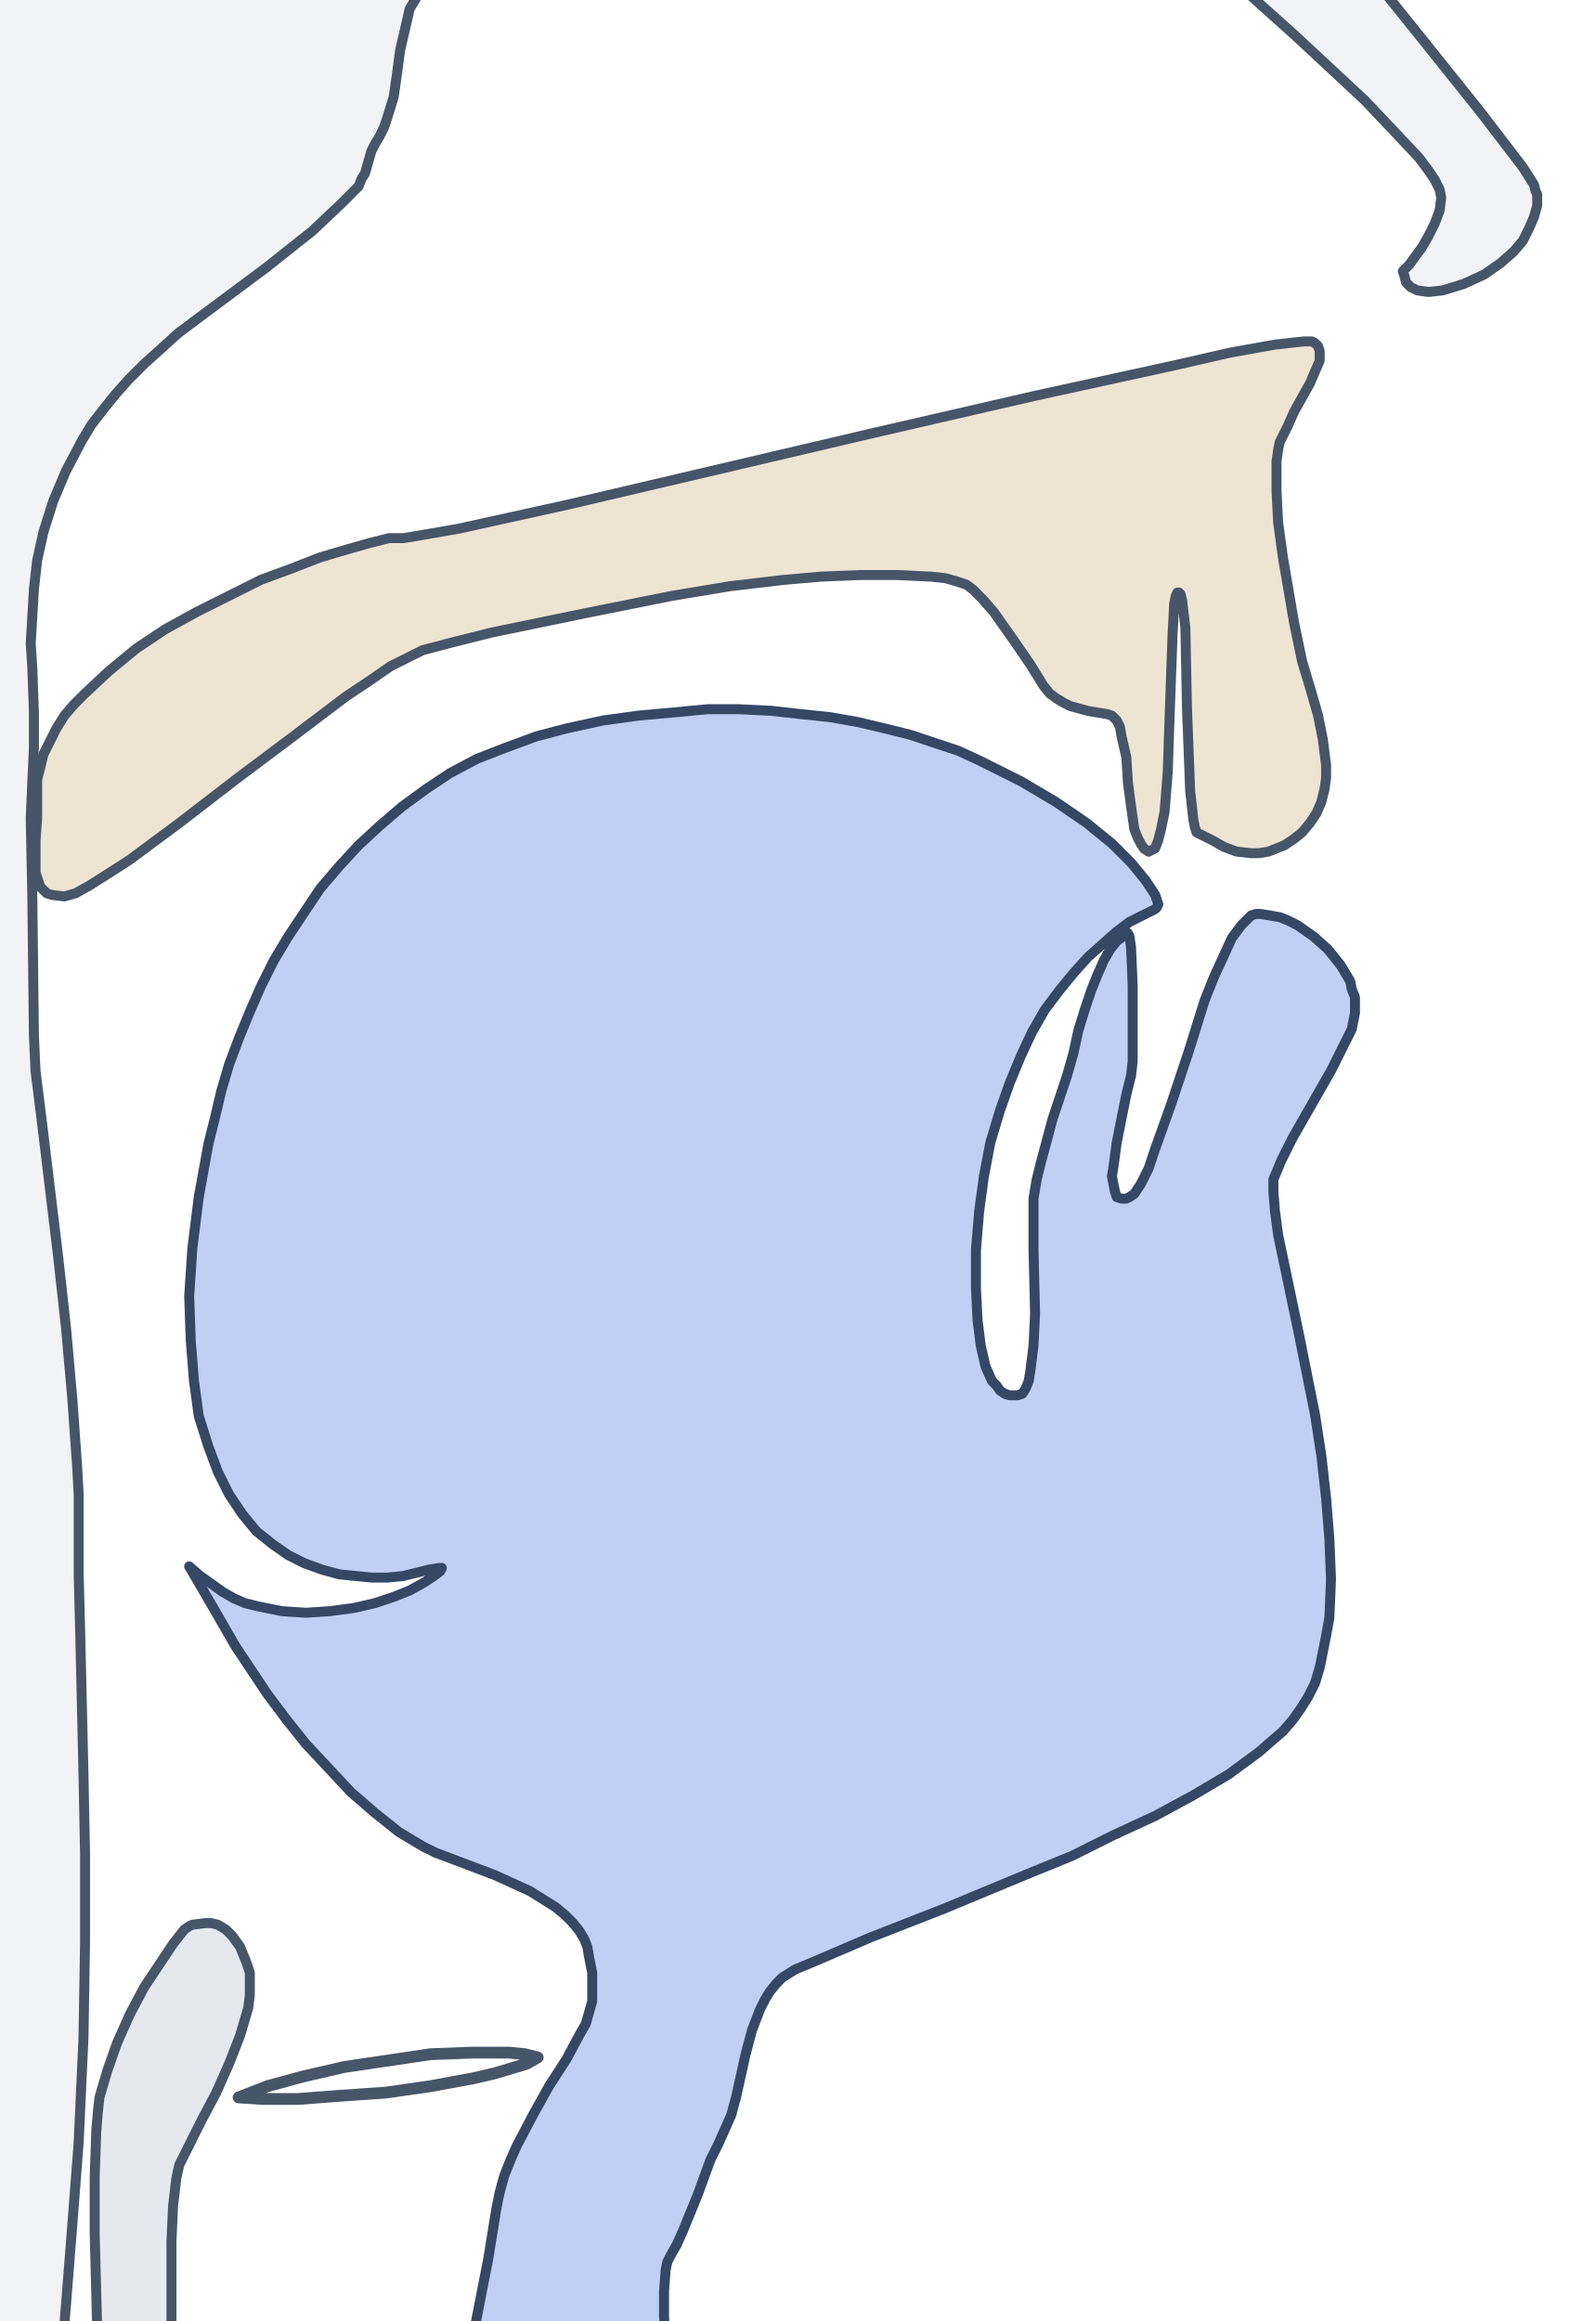
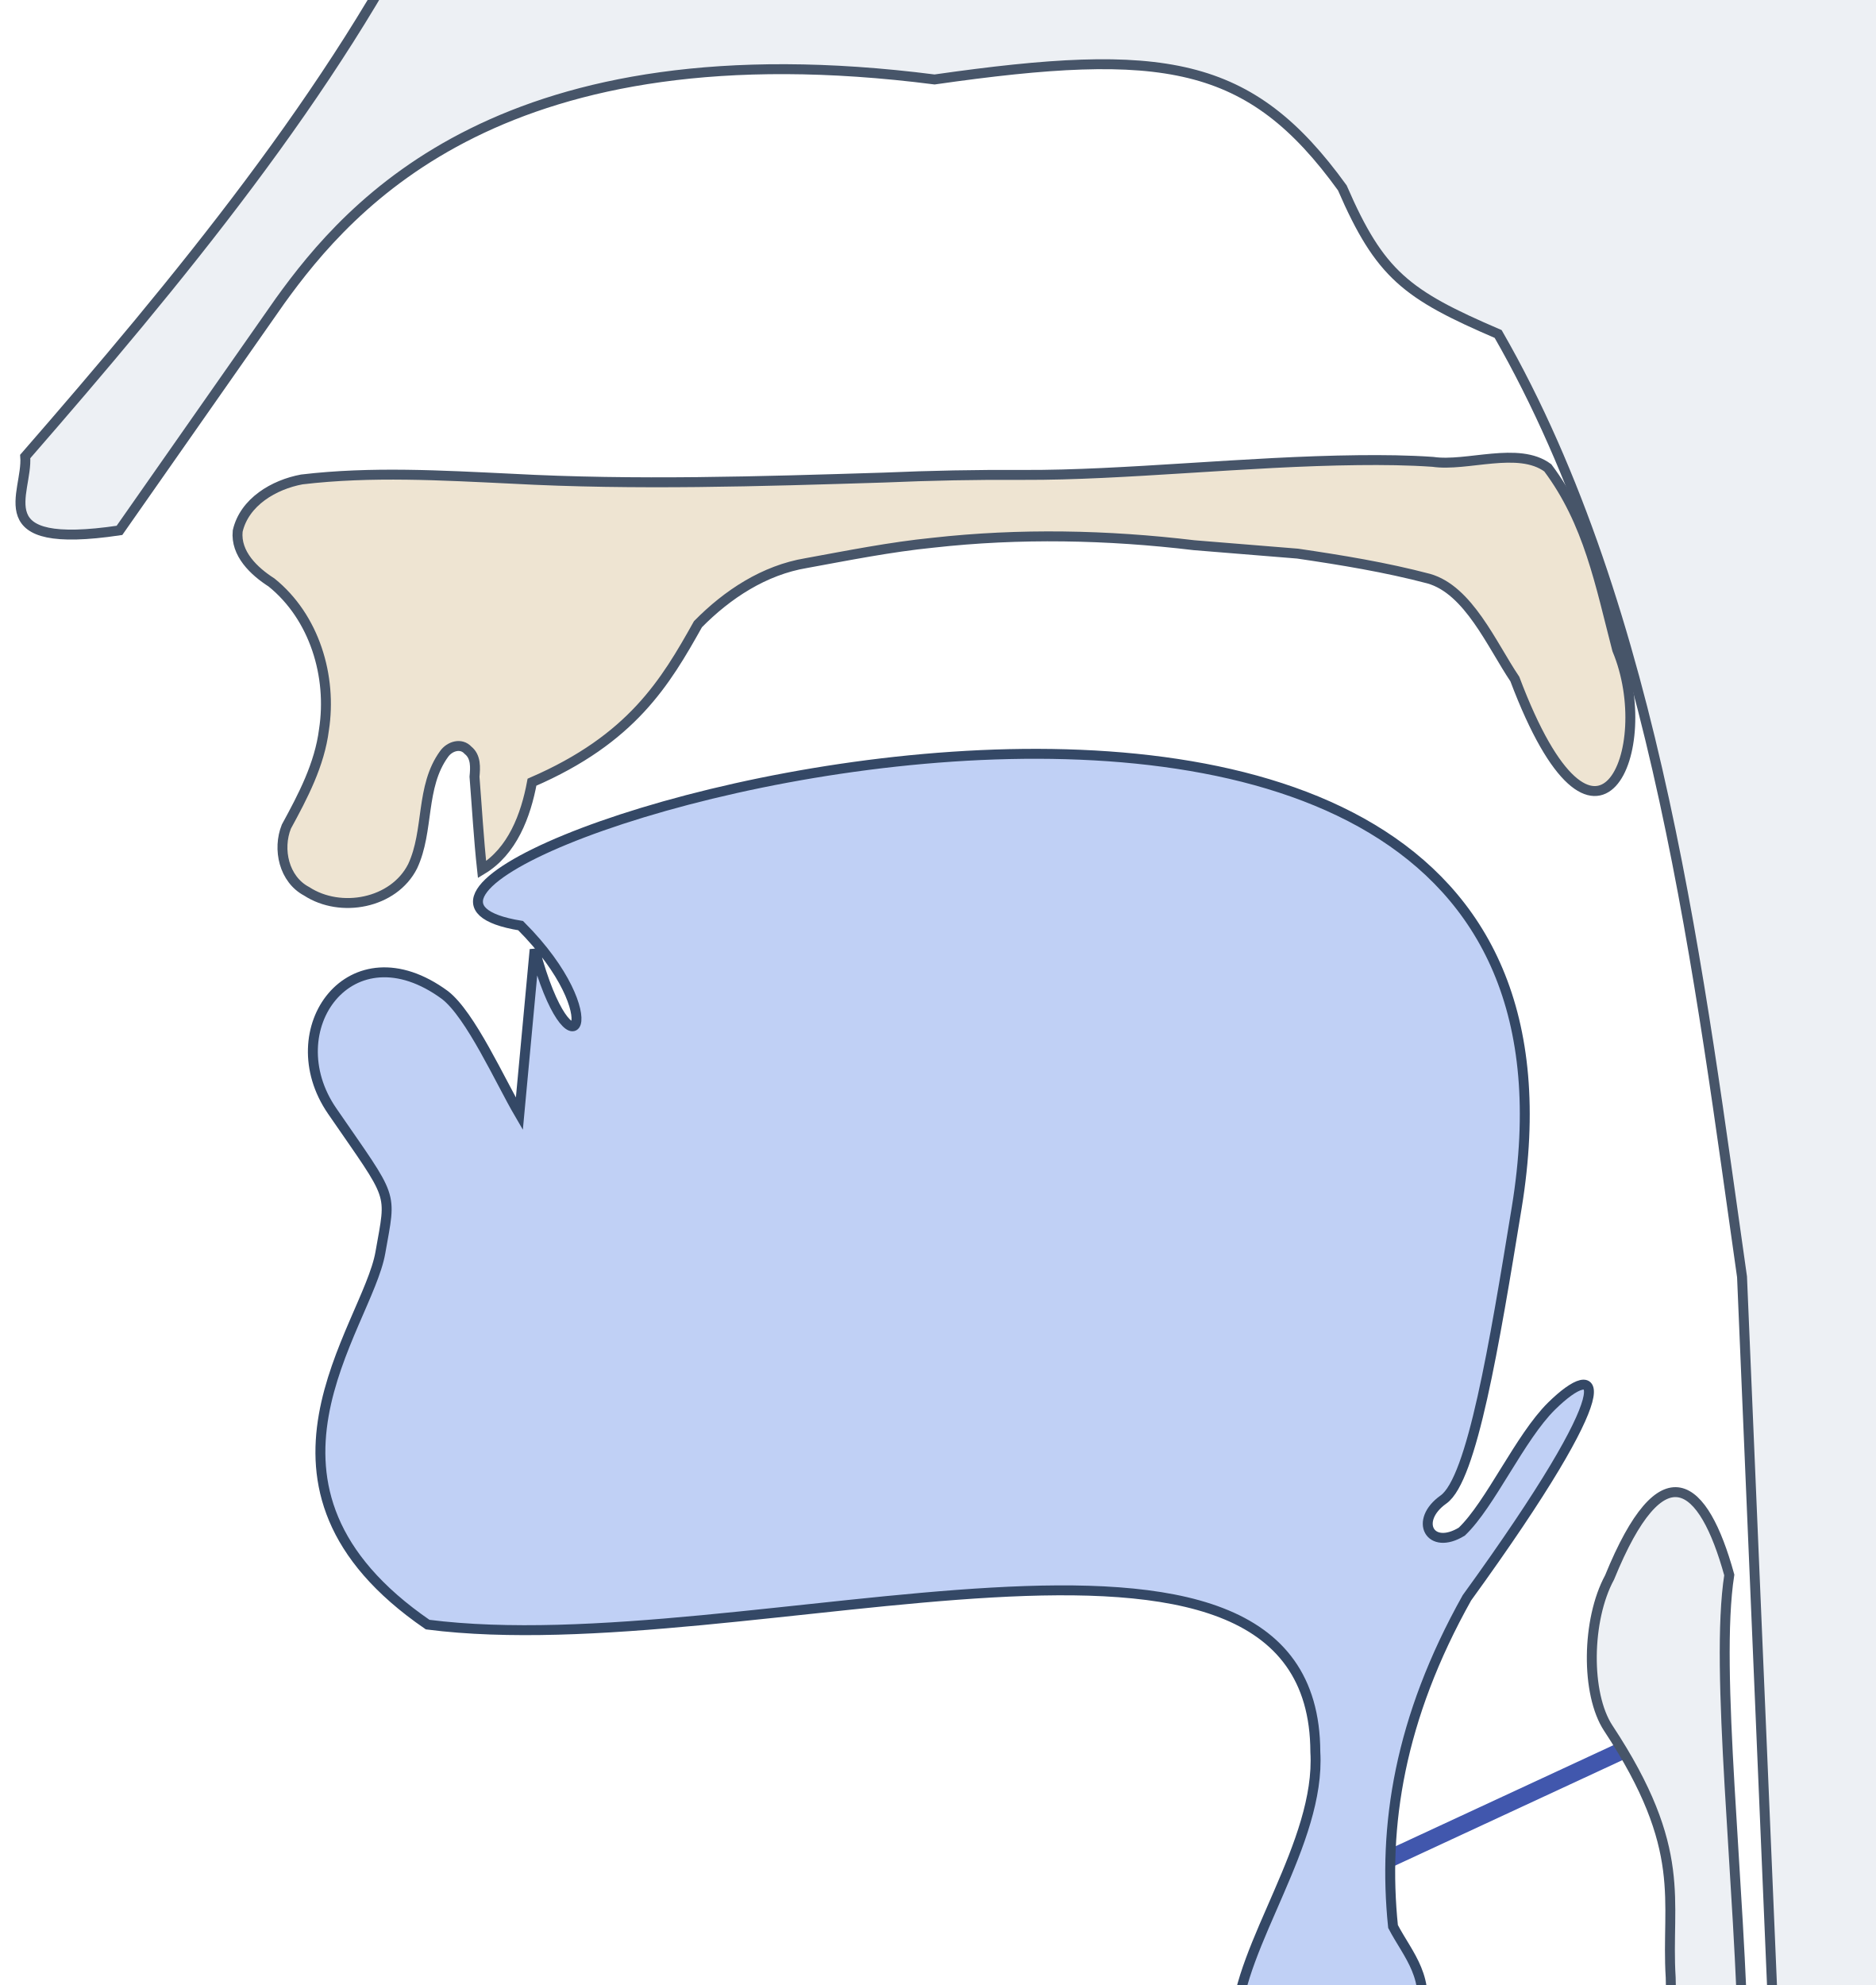
- <svg xmlns="http://www.w3.org/2000/svg" viewBox="88 90 88 128" id="svg2" height="640" width="440" version="1.0">
-   <defs id="defs4">
-     <pattern y="0" x="0" height="6" width="6" patternUnits="userSpaceOnUse" id="WMFhbasepattern" />
-   </defs>
-   <path id="path7" d="m 98.249,244.475 0,0 -0.176,-5.115 -0.441,-11.465 -0.177,-6.262 0,-5.644 0,-2.381 0.088,-1.94 0.176,-1.499 0.088,-0.441 0.088,-0.353 0,0 1.235,-2.469 0.794,-1.499 0.706,-1.587 0.618,-1.588 0.441,-1.499 0.088,-0.706 0,-0.618 0,-0.617 -0.176,-0.529 0,0 -0.353,-0.882 -0.441,-0.617 -0.353,-0.353 -0.441,-0.265 -0.353,-0.088 -0.353,0 -0.706,0.088 0,0 -0.176,0.088 -0.265,0.177 -0.617,0.794 -0.706,1.058 -0.882,1.323 -0.794,1.499 -0.706,1.587 -0.529,1.499 -0.441,1.499 0,0 -0.088,0.794 -0.088,1.058 -0.088,2.558 0,3.087 0.088,3.352 0.176,6.791 0,2.91 0,2.381 0,0 -0.176,9.878 -0.088,5.997 5.027,0 z" style="fill:#e4e9ef;fill-opacity:1;fill-rule:nonzero;stroke:#475569;stroke-width:0.55;stroke-linecap:round;stroke-linejoin:round;stroke-miterlimit:4;stroke-dasharray:none;stroke-opacity:1" />
-   <path id="path9" d="m 88.988,244.475 0,0 1.499,-14.199 1.058,-11.994 0.441,-5.556 0.353,-4.586 0,0 0.264,-5.732 0.088,-5.292 0,-4.851 -0.088,-4.41 -0.176,-7.673 -0.088,-3.352 0,-2.91 0,0 0,-1.499 -0.088,-1.588 -0.264,-3.704 -0.353,-3.969 -0.441,-3.969 -0.882,-7.32 -0.353,-2.822 -0.088,-1.94 0,0 -0.088,-7.673 -0.088,-4.321 0.088,-2.029 0.088,-1.852 0,0 0,-0.97 0,-0.97 -0.088,-2.469 -0.088,-1.323 0.088,-1.499 0.088,-1.499 0.176,-1.587 0.353,-1.588 0.529,-1.676 0.706,-1.676 0.882,-1.676 0.529,-0.882 0.617,-0.794 0.706,-0.882 0.706,-0.794 0.882,-0.882 0.882,-0.794 0.97,-0.882 1.058,-0.794 0,0 3.792,-2.822 2.558,-2.029 1.588,-1.499 0.529,-0.529 0.441,-0.441 0.176,-0.441 0.176,-0.265 0.176,-0.617 0.176,-0.617 0.176,-0.353 0.265,-0.441 0,0 0.264,-0.529 0.176,-0.529 0.353,-1.147 0.176,-1.234 0.176,-1.323 0.265,-1.146 0.264,-1.147 0.264,-0.441 0.265,-0.441 0.353,-0.441 0.441,-0.265 0,0 1.676,-0.794 2.91,-1.058 3.704,-1.411 4.233,-1.411 4.145,-1.323 3.881,-1.058 1.764,-0.441 1.411,-0.265 1.147,-0.176 0.882,0 0,0 1.676,0.264 2.117,0.618 2.558,0.882 2.734,0.97 2.646,1.235 2.646,1.323 1.146,0.617 1.058,0.706 0.97,0.618 0.794,0.706 0,0 3.44,3.087 3.792,3.528 1.587,1.676 1.411,1.499 0.529,0.706 0.353,0.529 0.264,0.529 0.088,0.441 0,0 -0.088,0.706 -0.264,0.706 -0.353,0.706 -0.353,0.618 -0.706,0.97 -0.353,0.353 0,0 0.088,0.264 0.088,0.353 0.265,0.265 0.353,0.176 0.618,0.088 0.794,-0.088 1.146,-0.353 0,0 1.147,-0.529 0.882,-0.618 0.706,-0.617 0.529,-0.617 0.353,-0.706 0.264,-0.618 0.177,-0.618 0,-0.617 0,0 -0.088,-0.176 -0.088,-0.353 -0.617,-0.97 -2.293,-2.998 -3.175,-3.969 -3.616,-4.498 -7.144,-8.731 -2.646,-3.351 -0.794,-1.147 -0.529,-0.794 0,0 -0.264,-0.618 -0.176,-0.617 -0.088,-0.706 -0.088,-0.794 0,-1.676 0.176,-1.764 0.353,-3.881 0.088,-2.028 0,-2.029 0,0 -0.088,-0.97 -0.176,-1.058 -0.441,-1.94 -0.617,-1.852 -0.617,-1.764 -0.706,-1.411 -0.529,-1.147 -0.529,-0.97 0,0 -0.177,-0.706 -0.706,-1.94 -1.146,-2.91 -0.794,-1.852 -0.97,-1.94 -1.058,-2.205 -1.235,-2.205 -1.411,-2.381 -1.587,-2.469 -1.764,-2.558 -1.94,-2.558 -2.117,-2.558 -2.381,-2.558 -2.558,-2.469 -2.734,-2.381 -1.499,-1.147 -1.499,-1.147 -1.587,-1.147 -1.588,-1.058 -1.676,-1.058 -1.764,-0.97 -1.764,-0.97 -1.852,-0.97 -1.94,-0.794 L 108.303,4.674 106.274,3.969 104.157,3.263 102.041,2.646 99.748,2.028 97.455,1.587 95.074,1.147 92.604,0.794 90.135,0.529 87.577,0.353 84.931,0.265 82.197,0.176 79.375,0.265 76.553,0.441 73.643,0.706 70.556,1.058 l -2.999,0.529 -3.175,0.529 -3.263,0.706 0,0 -3.175,0.794 -3.175,0.794 -2.998,0.794 -2.822,0.97 -2.822,0.882 -2.646,0.97 -2.557,0.97 -2.469,1.058 -2.381,1.058 -2.205,1.058 -2.205,1.147 -2.117,1.147 -1.94,1.147 -1.94,1.235 -1.764,1.235 -1.764,1.235 -1.587,1.235 -1.587,1.323 -1.499,1.235 -1.323,1.323 -1.323,1.323 -1.323,1.323 -1.147,1.411 -1.147,1.323 -0.97,1.411 -0.97,1.323 -0.97,1.411 -0.794,1.411 -1.587,2.734 -1.235,2.822 -1.147,2.734 -0.882,2.822 -0.794,2.646 -0.529,2.646 -0.441,2.646 -0.353,2.558 -0.176,2.469 -0.088,2.293 -0.088,2.293 0.088,2.117 0.176,3.881 0.176,3.263 0.176,2.557 0,0 0.176,2.469 0.441,2.999 0.617,3.439 0.794,3.881 1.058,4.057 1.147,4.321 1.411,4.41 1.499,4.41 1.676,4.498 1.764,4.233 1.94,4.057 0.97,1.941 0.97,1.852 1.058,1.764 1.058,1.676 1.058,1.499 1.147,1.411 1.058,1.323 1.147,1.146 1.147,0.97 1.147,0.794 0,0 1.147,0.794 1.147,0.882 1.235,0.882 1.147,1.058 2.381,2.205 2.381,2.469 2.293,2.646 2.205,2.646 2.117,2.734 2.028,2.822 1.852,2.646 1.676,2.558 1.587,2.381 1.323,2.117 1.852,3.351 0.529,1.058 0.264,0.618 0,0 0.177,0.441 0.264,0.618 0.794,1.764 1.058,2.293 0.529,1.411 0.529,1.411 0.441,1.587 0.441,1.676 0.353,1.852 0.265,1.852 0.088,1.852 -0.088,2.028 -0.176,2.029 -0.441,2.117 0,0 -1.323,5.556 -1.676,7.761 -3.881,18.256 -4.763,23.107 45.156,0 z" style="fill:#f1f3f6;fill-opacity:1;fill-rule:nonzero;stroke:#475569;stroke-width:0.55;stroke-linecap:round;stroke-linejoin:round;stroke-miterlimit:4;stroke-dasharray:none;stroke-opacity:1" />
-   <path id="path11" d="m 101.159,205.669 0,0 1.587,-0.618 1.941,-0.529 2.293,-0.529 2.381,-0.353 2.381,-0.353 2.293,-0.088 2.029,0 0.882,0.088 0.706,0.177 0,0 -0.617,0.353 -0.882,0.264 -0.882,0.264 -1.147,0.265 -2.381,0.441 -2.469,0.353 -2.558,0.177 -2.293,0.176 -1.94,0 -1.323,-0.088 0,0 z" style="fill:none;stroke:#475569;stroke-width:0.65;stroke-linecap:round;stroke-linejoin:round;stroke-miterlimit:4;stroke-dasharray:none;stroke-opacity:1" />
-   <path id="path13" d="m 151.342,136.966 0,0 0.176,-0.088 0.176,-0.088 0.176,-0.441 0.176,-0.706 0.176,-0.882 0.176,-2.205 0.088,-2.646 0.177,-4.939 0.088,-1.676 0.088,-0.441 0.088,-0.176 0,0 0.088,0 0.088,0.088 0.088,0.353 0.177,1.499 0.088,4.41 0.176,4.586 0.176,1.587 0.088,0.441 0.088,0.264 0,0 0.882,0.441 0.618,0.353 0.706,0.264 0.794,0.088 0.441,0 0.529,-0.088 0.441,-0.176 0.441,-0.177 0.529,-0.353 0.441,-0.353 0,0 0.441,-0.529 0.353,-0.529 0.265,-0.617 0.176,-0.706 0.088,-0.617 0,-0.706 -0.177,-1.411 -0.264,-1.323 -0.353,-1.235 -0.529,-1.764 0,0 -0.441,-2.117 -0.618,-3.616 -0.265,-1.94 -0.088,-1.764 0,-1.588 0.088,-0.617 0.088,-0.441 0,0 0.441,-0.882 0.353,-0.794 0.882,-1.587 0.265,-0.618 0.265,-0.617 0,-0.529 -0.088,-0.265 -0.176,-0.176 0,0 -0.176,-0.088 -0.441,0 -1.587,0.176 -2.469,0.441 -3.087,0.706 -7.673,1.676 -8.819,2.029 -16.933,3.969 -5.997,1.323 -2.028,0.353 -1.058,0.176 0,0 -0.794,0 -1.058,0.265 -1.234,0.353 -1.499,0.441 -1.587,0.618 -1.676,0.618 -1.764,0.882 -1.764,0.882 -1.764,0.97 -1.587,1.058 -1.499,1.235 -1.323,1.235 -0.618,0.617 -0.529,0.618 -0.441,0.706 -0.353,0.706 -0.353,0.706 -0.176,0.706 -0.177,0.706 0,0.794 0,0 0,1.323 -0.088,1.235 0,0.97 0,0.794 0.176,0.529 0.088,0.265 0.176,0.176 0.177,0.177 0.264,0.088 0.706,0.088 0,0 0.617,-0.176 0.794,-0.441 0.97,-0.617 1.235,-0.794 2.734,-2.028 3.087,-2.381 3.175,-2.381 2.911,-2.205 1.323,-0.882 1.147,-0.794 1.058,-0.529 0.706,-0.353 0,0 1.676,-0.441 2.117,-0.529 5.116,-1.058 4.851,-0.97 3.175,-0.529 0,0 2.999,-0.353 2.029,-0.177 2.117,-0.088 2.117,0 1.852,0.088 0.794,0.088 0.618,0.176 0.529,0.176 0.353,0.264 0,0 0.529,0.529 0.618,0.706 1.058,1.499 0.97,1.411 0.706,1.146 0,0 0.353,0.441 0.353,0.264 0.441,0.265 0.353,0.176 0.97,0.264 1.058,0.177 0,0 0.264,0.088 0.265,0.265 0.176,0.353 0.088,0.529 0.264,1.147 0.088,1.411 0.176,1.323 0.177,1.235 0.176,0.441 0.177,0.353 0.176,0.265 0.265,0.176 0,0 z" style="fill:#eee4d2;fill-opacity:1;fill-rule:nonzero;stroke:#475569;stroke-width:0.55;stroke-linecap:round;stroke-linejoin:round;stroke-miterlimit:4;stroke-dasharray:none;stroke-opacity:1" />
-   <path id="path15" d="m 122.237,244.475 0,0 1.235,-7.673 0.97,-6.173 0.353,-2.558 0.176,-1.94 0,0 0,-1.587 0,-1.764 -0.264,-3.439 -0.088,-1.588 0,-1.411 0.088,-1.146 0.088,-0.441 0.176,-0.353 0,0 0.353,-0.618 0.353,-0.794 0.794,-1.941 0.706,-1.94 0.441,-0.882 0.353,-0.794 0,0 0.353,-0.794 0.264,-0.97 0.529,-2.381 0.353,-1.323 0.441,-1.147 0.265,-0.529 0.265,-0.441 0.353,-0.441 0.353,-0.353 0,0 0.706,-0.441 1.058,-0.441 3.087,-1.323 4.057,-1.587 4.674,-1.94 2.381,-0.97 2.293,-1.146 2.293,-1.058 2.117,-1.146 1.94,-1.147 1.676,-1.235 0.706,-0.618 0.618,-0.529 0.529,-0.618 0.441,-0.618 0,0 0.441,-0.706 0.353,-0.706 0.265,-0.882 0.176,-0.882 0.177,-0.882 0.176,-0.97 0.088,-2.117 -0.088,-2.205 -0.176,-2.205 -0.265,-2.381 -0.353,-2.293 -0.882,-4.409 -0.794,-3.792 -0.353,-1.676 -0.176,-1.323 -0.088,-1.058 0,-0.706 0,0 0.441,-1.058 0.617,-1.235 1.411,-2.469 0.706,-1.235 0.617,-1.235 0.529,-1.058 0.088,-0.441 0.088,-0.441 0,0 0,-0.441 0,-0.441 -0.176,-0.441 -0.088,-0.441 -0.529,-0.882 -0.706,-0.882 -0.794,-0.706 -0.882,-0.617 -0.529,-0.265 -0.441,-0.176 -0.529,-0.088 -0.529,-0.088 0,0 -0.264,0 -0.265,0.088 -0.265,0.265 -0.264,0.265 -0.529,0.706 -0.441,0.97 -0.529,1.147 -0.529,1.323 -0.882,2.822 -0.97,2.911 -0.882,2.469 -0.353,1.058 -0.441,0.882 -0.353,0.529 -0.265,0.176 -0.176,0.088 0,0 -0.264,0 -0.265,-0.088 -0.088,-0.264 -0.088,-0.441 -0.088,-0.441 0.088,-0.529 0.176,-1.323 0.529,-2.646 0.264,-1.058 0.088,-0.794 0,0 0,-4.145 -0.088,-2.117 -0.088,-0.617 -0.088,-0.176 -0.088,0 0,0 -0.176,0.176 -0.353,0.264 -0.353,0.441 -0.353,0.617 -0.353,0.794 -0.353,0.882 -0.353,1.058 -0.353,1.146 0,0 -0.265,1.235 -0.353,1.234 -0.794,2.381 -0.618,2.293 -0.264,1.058 -0.176,1.058 0,0 0,1.235 0,1.587 0.088,3.528 -0.088,1.764 -0.176,1.411 -0.088,0.529 -0.176,0.441 -0.177,0.265 -0.264,0.088 0,0 -0.264,0 -0.177,0 -0.264,-0.088 -0.264,-0.176 -0.177,-0.264 -0.264,-0.265 -0.353,-0.794 -0.264,-1.147 -0.177,-1.411 -0.088,-1.764 0,-2.117 0,0 0.176,-2.117 0.264,-1.94 0.353,-1.852 0.529,-1.764 0.529,-1.499 0.618,-1.499 0.618,-1.323 0.706,-1.235 0.794,-1.058 0.794,-0.97 0.794,-0.882 0.794,-0.706 0.794,-0.706 0.706,-0.529 0.706,-0.353 0.706,-0.353 0,0 0.088,-0.088 0.088,-0.176 -0.088,-0.264 -0.088,-0.265 -0.529,-0.794 -0.794,-0.97 -1.058,-1.058 -1.411,-1.146 -1.676,-1.147 -1.94,-1.147 -2.293,-1.146 -1.147,-0.529 -1.323,-0.441 -1.323,-0.441 -1.411,-0.353 -1.499,-0.353 -1.499,-0.265 -1.676,-0.176 -1.587,-0.177 -1.764,-0.088 -1.764,0 -1.852,0.176 -1.941,0.176 -1.94,0.265 -2.029,0.441 0,0 -1.676,0.441 -1.676,0.618 -1.587,0.618 -1.499,0.794 -1.323,0.882 -1.323,0.97 -1.234,1.058 -1.147,1.058 -1.058,1.147 -1.058,1.235 -0.882,1.323 -0.882,1.323 -0.794,1.323 -0.706,1.411 -0.617,1.411 -0.617,1.499 -0.529,1.411 -0.441,1.499 -0.353,1.499 -0.353,1.411 -0.529,2.91 -0.353,2.822 -0.176,2.646 0.088,2.469 0.177,2.205 0.264,1.94 0,0 0.529,1.676 0.529,1.411 0.617,1.235 0.706,1.058 0.794,0.97 0.882,0.706 0.882,0.617 0.882,0.441 0.97,0.353 0.97,0.264 0.882,0.088 0.882,0.088 0.882,0 0.882,-0.088 0.706,-0.176 0.706,-0.176 0,0 0.529,-0.088 0.176,0 0,0 -0.088,0.177 -0.353,0.264 -0.529,0.353 -0.794,0.441 -0.882,0.353 -1.058,0.353 -1.146,0.264 -1.323,0.176 -1.323,0.088 -1.323,-0.088 -1.323,-0.265 -0.706,-0.176 -0.618,-0.265 -0.618,-0.353 -0.617,-0.441 -0.617,-0.441 -0.618,-0.529 0,0 1.235,2.117 1.323,2.293 1.764,2.646 1.058,1.411 1.058,1.323 1.235,1.323 1.234,1.323 1.323,1.147 1.323,1.058 1.323,0.794 0.706,0.353 0.706,0.264 0,0 2.558,0.97 1.94,0.882 0.706,0.441 0.706,0.441 0.529,0.441 0.441,0.441 0.353,0.441 0.265,0.441 0.176,0.441 0.088,0.529 0.176,0.882 0,1.058 0,0 0,0.529 -0.176,0.618 -0.176,0.617 -0.353,0.617 -0.706,1.323 -0.97,1.499 -0.882,1.588 -0.882,1.676 -0.353,0.794 -0.353,0.882 -0.264,0.97 -0.176,0.882 0,0 -0.441,2.734 -0.794,4.057 -2.293,10.407 -2.293,9.878 -0.882,3.616 -0.529,1.94 14.111,0 z" style="fill:#c0d0f5;fill-opacity:1;fill-rule:nonzero;stroke:#344866;stroke-width:0.55;stroke-linecap:round;stroke-linejoin:round;stroke-miterlimit:4;stroke-dasharray:none;stroke-opacity:1" />
+ <svg xmlns="http://www.w3.org/2000/svg" width="378" height="400" version="1.1" style="fill:#edf0f4;stroke-width:2;stroke:#475569" viewBox="0 0 378 400">
+   <path d="m279.66 374.71 12.011-5.573m24.022-11.146 12.011-5.573m-24.022 11.146 12.011-5.573m-24.022 11.146 12.011-5.573" style="fill:none;stroke:#4157ad;stroke-width:3.5" />
+   <path d="m256.36 487.8 24.898 0.513c-2.313-9.671-7.136-25.469-1.797-33.111 5.081-4.463 14.469-17.943 2e-5 -24.384-7.9-10.468 5.216-16.879 6.417-23.101 2.763-8.988-2.119-13.729-5.133-19.507-2.082-20.237 1.261-41.888 14.887-66.223 32.357-44.68 26.743-48.177 17.063-38.641-6.375 6.28-12.334 19.813-18.09 25.294-6.428 3.924-9.708-2.213-3.693-6.473 5.771-4.088 10.231-31.138 14.765-58.845 25.615-156.55-262.08-66.762-200.75-56.797 18.643 18.643 10.14 32.13 2.82 4.814l-3.08 33.111c-3.876-6.641-9.836-19.951-14.988-23.932-19.005-13.98-34.016 6.961-22.743 23.355 12.588 18.306 11.947 15.858 9.724 28.531-2.678 15.267-30.943 47.203 9.527 74.973 64.714 8.286 178.72-34.066 178.9 25.668 1.091 18.285-15.333 38.921-16.027 54.415-1.356 30.306 11.051 52.548 7.3 80.34z" style="fill:#c0d0f5;stroke:#344866;stroke-width:2" />
+   <path d="m360.83 487.8 170.95 1.027c-6.391-59.243-13.328-118.18 2.567-178.65 6.467-12.733 15.101-30.264 23.104-37.388 12.911-11.493 25.29-25.102 32.852-45.262 19.289-44.528 28.826-117.25 27.742-188.53-0.96-63.116-10.818-134.38-54.95-198.03-36.116-51.883-129.93-106.41-283.88-86.243-175.2 52.486-194.47 120.95-200.21 138.09-3.776 36.542 13.747 56.022 8.214 85.217-19.752 40.433-51.633 78.907-82.137 113.96 0.609 7.415-8.437 18.968 18.994 14.887l32.341-46.202c14.192-19.712 45.295-55.755 131.93-44.662 46.124-6.597 63.522-3.983 82.177 21.841 7.583 17.492 12.913 21.503 31.408 29.448 32.157 55.976 40.741 131.37 49.148 189.99z" />
+   <path d="m261.51 111.56c8.868 1.303 17.746 2.757 26.417 5.04 8.034 2.264 12.706 13.309 17.368 20.238 16.459 43.63 28.952 14.046 20.624-5.909-3.436-13.212-5.734-25.642-13.98-36.649-5.92-4.392-16.27-0.193-23.17-1.212-4.998-0.347-10.013-0.394-15.021-0.341-22.484 0.241-47.333 3.062-67.391 2.973-9.422-0.061-18.84 0.129-28.252 0.537-25.001 0.771-50.04 1.577-75.036 0.225-14.065-0.666-28.234-1.513-42.255 0.151-5.59 1.04-11.564 4.522-12.914 10.416-0.45 4.56 3.304 8.094 6.823 10.349 8.661 6.988 12.235 18.902 10.565 29.688-0.888 7.026-4.234 13.377-7.575 19.507-1.83 4.575-0.483 10.627 4.084 13.035 6.84 4.466 17.549 2.487 21.358-5.039 3.373-7.197 1.522-16.019 6.36-22.655 1.095-1.529 3.385-2.287 4.805-0.731 1.634 1.304 1.482 3.505 1.308 5.337 0.498 6.239 0.842 12.492 1.52 18.715 6.129-3.696 8.816-10.898 10.067-17.614 20.142-8.713 26.893-20.128 33.45-31.839 5.928-6.026 13.361-10.903 21.817-12.311 8.476-1.546 16.941-3.244 25.525-4.103 17.49-1.956 35.182-1.593 52.643 0.497z" style="fill:#eee4d2;stroke:#475569;stroke-width:2" />
+   <path d="m333.11 488.83 17.35 0.44c3.448 0.087 1.256-58.443 0.949-73.935-0.719-36.326-5.882-78.831-2.899-97.966-5.203-18.85-13.474-25.607-24.128 0.513-4.63 8.529-4.819 23.45-0.255 30.366 16.283 24.679 11.595 34.661 12.576 50.23 0.745 30.757 1.126 60.012-3.594 90.35z" />
</svg>
